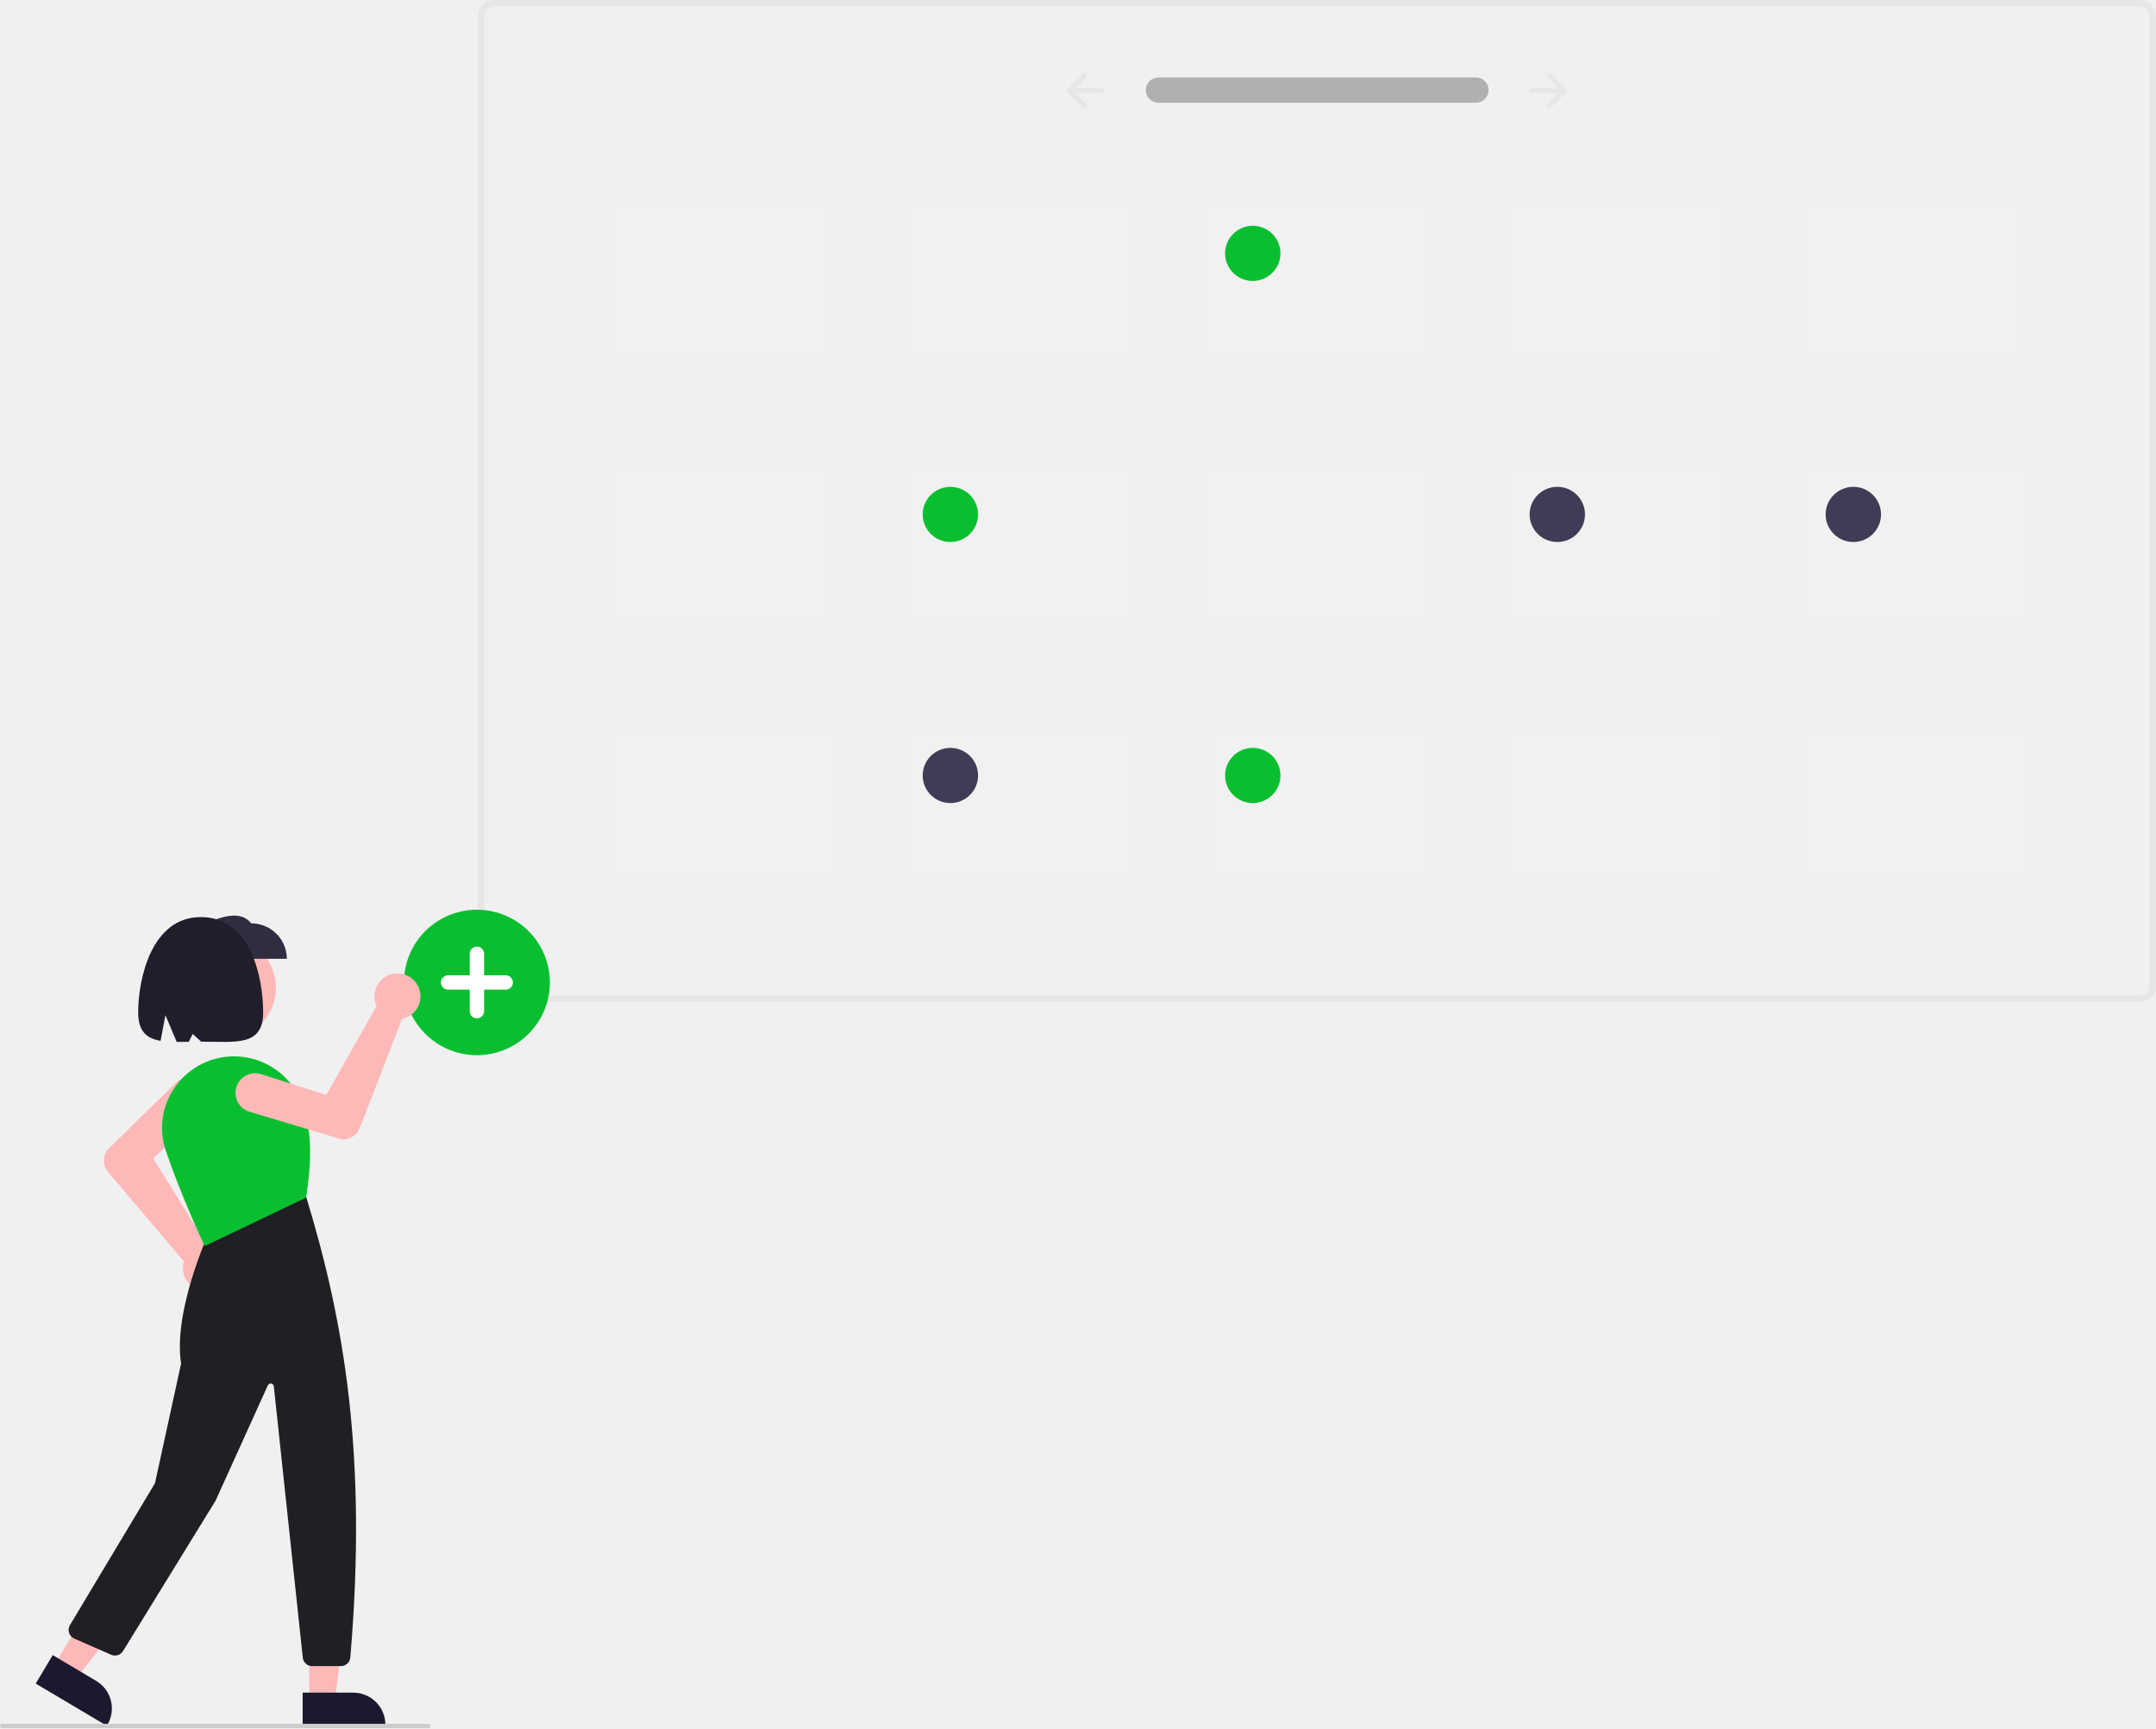
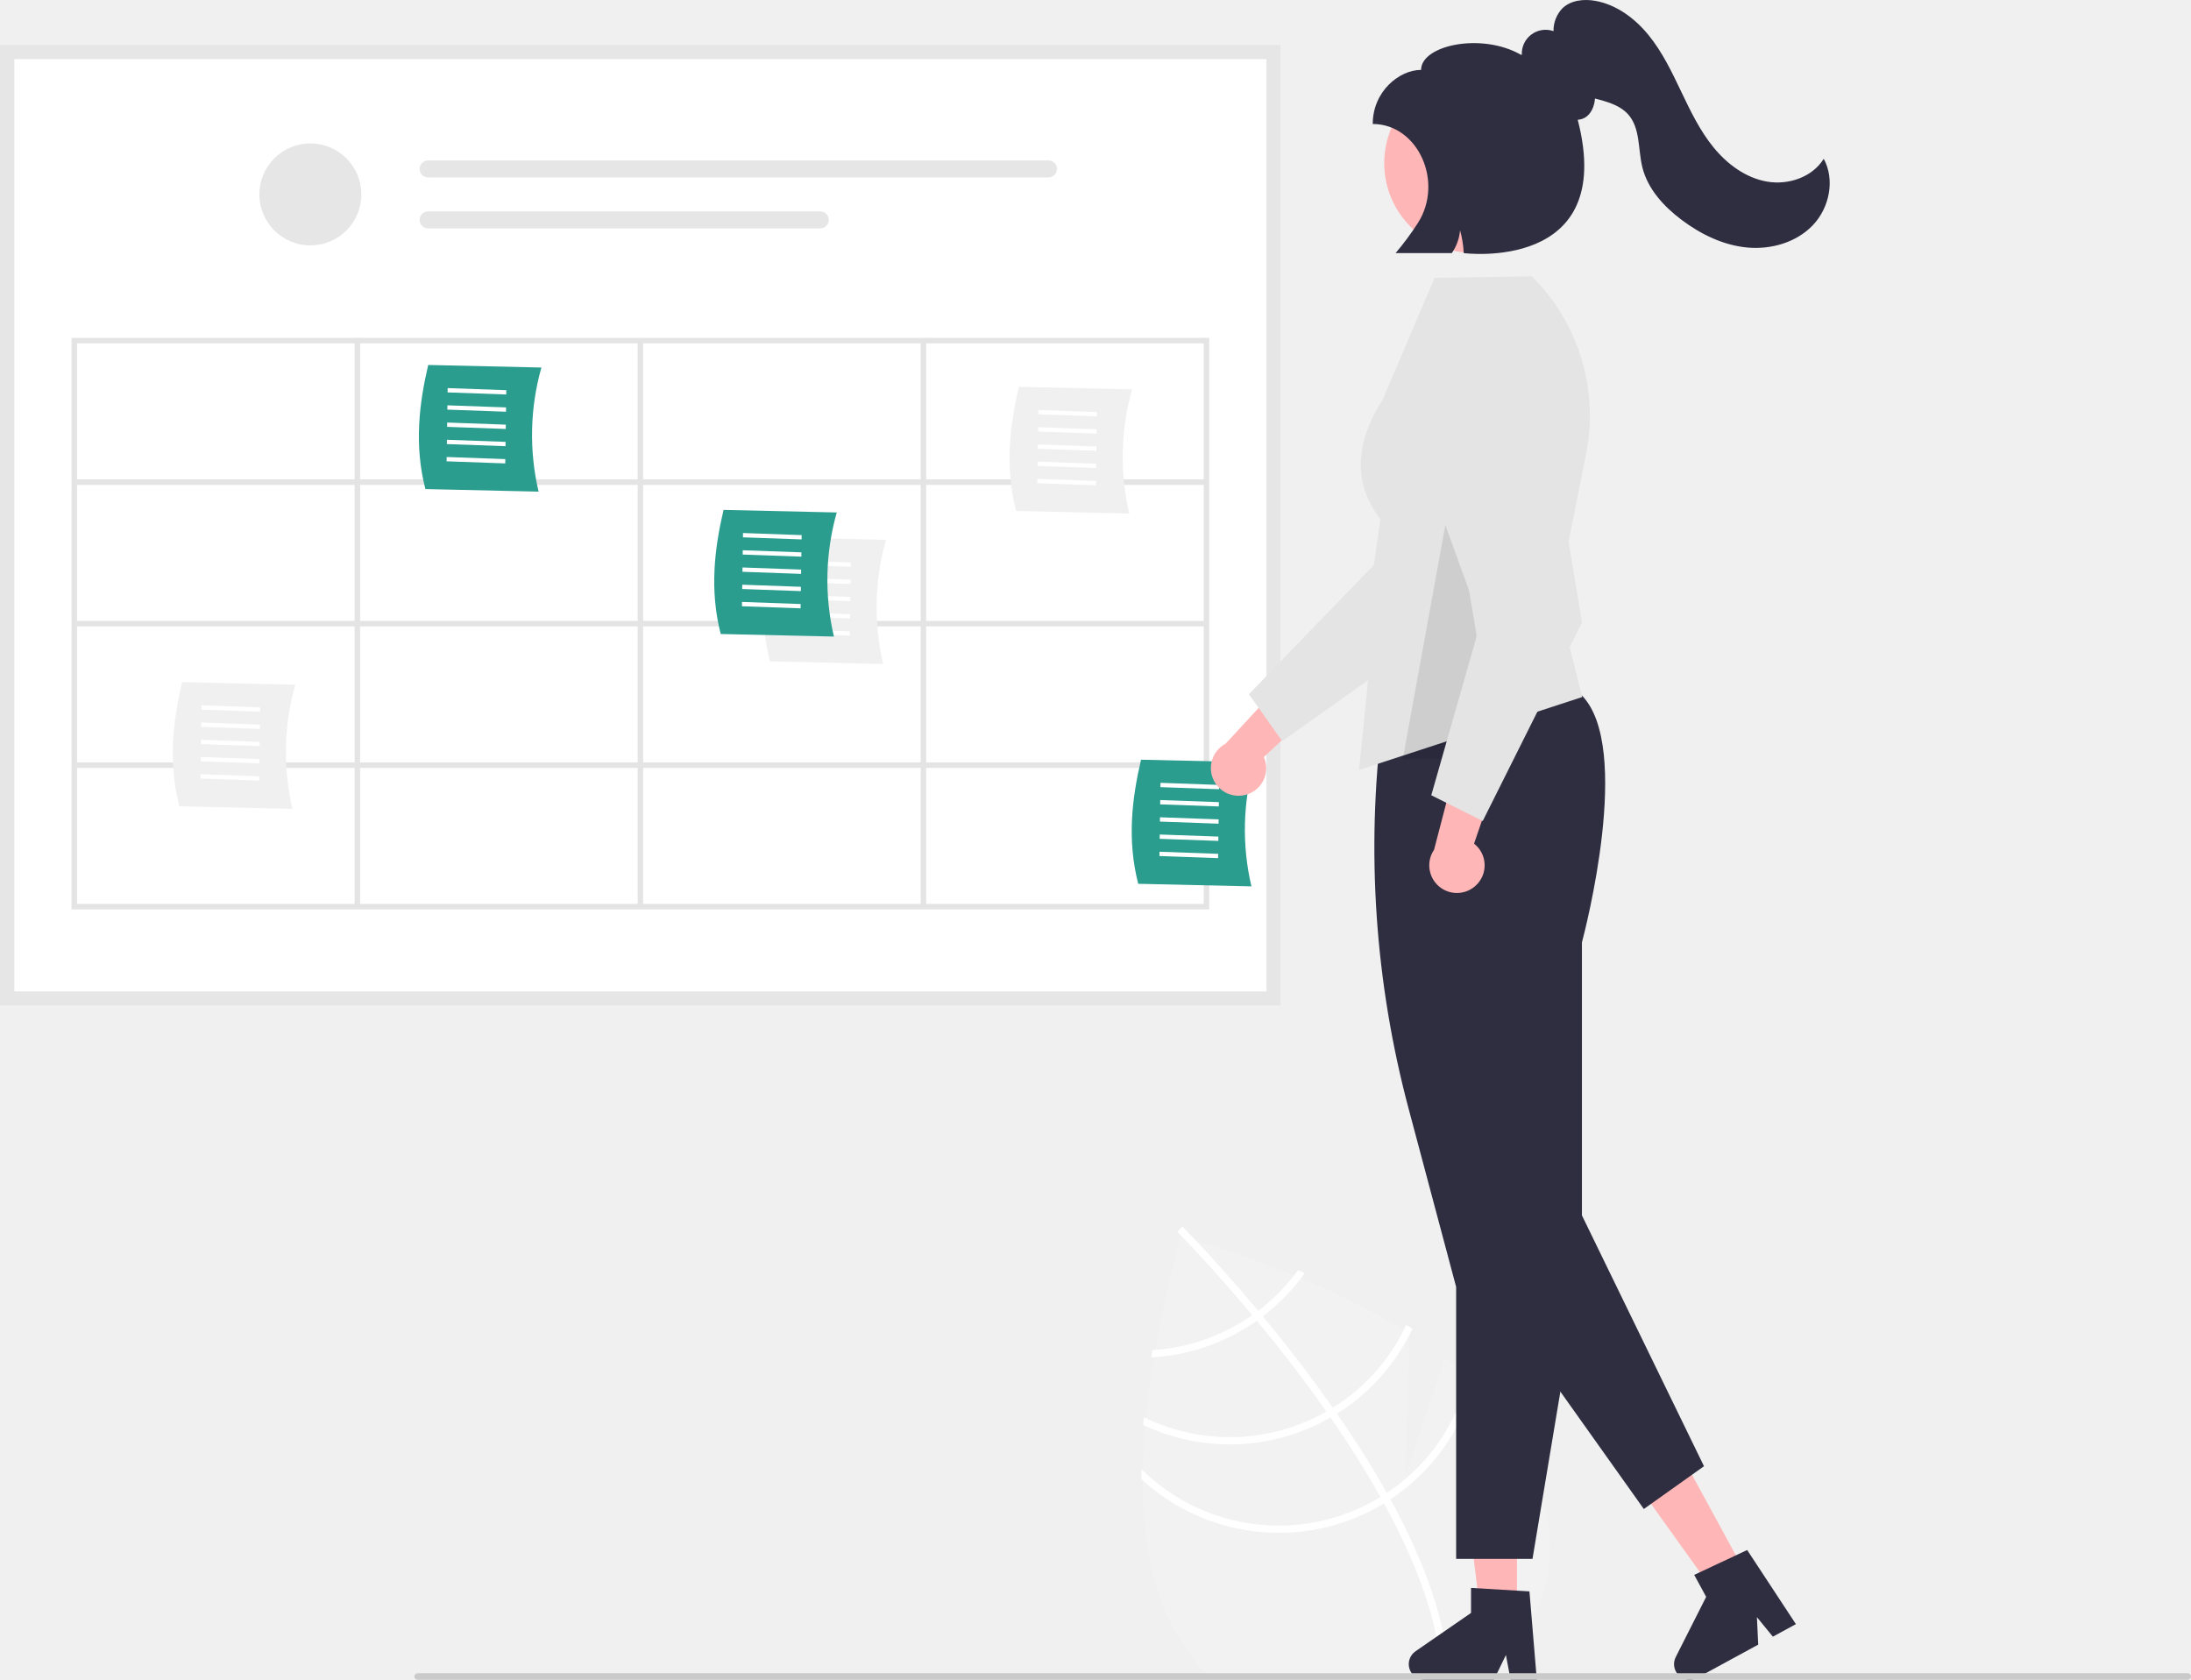
- <svg xmlns="http://www.w3.org/2000/svg" width="247" height="198" viewBox="0 0 247 198" fill="none">
-   <g clip-path="url(#clip0_626_42)">
-     <path d="M245.17 114.774H56.576C56.091 114.774 55.626 114.581 55.282 114.24C54.939 113.898 54.746 113.434 54.746 112.951V1.824C54.746 1.34 54.939 0.877 55.282 0.535C55.626 0.193 56.091 0.001 56.576 0H245.17C245.655 0.001 246.12 0.193 246.463 0.535C246.806 0.877 246.999 1.34 247 1.824V112.951C246.999 113.434 246.806 113.898 246.463 114.24C246.12 114.581 245.655 114.774 245.17 114.774ZM56.576 0.729C56.285 0.73 56.006 0.845 55.8 1.05C55.594 1.255 55.478 1.534 55.478 1.824V112.951C55.478 113.241 55.594 113.519 55.8 113.724C56.006 113.929 56.285 114.044 56.576 114.045H245.17C245.461 114.044 245.74 113.929 245.946 113.724C246.152 113.519 246.268 113.241 246.268 112.951V1.824C246.268 1.534 246.152 1.255 245.946 1.05C245.74 0.845 245.461 0.73 245.17 0.729H56.576Z" fill="#E6E6E6" />
-     <path d="M132.694 8.875C132.313 8.882 131.951 9.037 131.684 9.307C131.417 9.578 131.267 9.942 131.267 10.321C131.267 10.7 131.417 11.065 131.684 11.335C131.951 11.605 132.313 11.761 132.694 11.767H169.067C169.451 11.773 169.822 11.626 170.098 11.36C170.374 11.094 170.533 10.73 170.54 10.347C170.546 9.964 170.401 9.594 170.135 9.319C169.868 9.043 169.503 8.883 169.119 8.875L169.115 8.875C169.099 8.875 169.083 8.875 169.067 8.875H132.694Z" fill="#B0B0B0" />
-     <path d="M177.316 8.473C177.262 8.526 177.232 8.598 177.232 8.674C177.232 8.749 177.262 8.822 177.316 8.875L177.316 8.875L178.541 10.096H175.52C175.444 10.097 175.372 10.127 175.318 10.18C175.265 10.233 175.235 10.306 175.235 10.381C175.235 10.456 175.265 10.528 175.318 10.582C175.372 10.635 175.444 10.665 175.52 10.665H178.541L177.316 11.887C177.289 11.913 177.268 11.945 177.254 11.979C177.24 12.014 177.232 12.051 177.232 12.088C177.232 12.125 177.24 12.162 177.254 12.197C177.268 12.231 177.289 12.263 177.316 12.289C177.342 12.316 177.374 12.336 177.409 12.351C177.443 12.365 177.48 12.373 177.518 12.373C177.555 12.373 177.592 12.365 177.627 12.351C177.662 12.337 177.693 12.316 177.72 12.289L179.432 10.582C179.486 10.529 179.516 10.456 179.516 10.381C179.516 10.305 179.486 10.233 179.432 10.18L177.72 8.473C177.693 8.446 177.662 8.425 177.627 8.411C177.592 8.397 177.555 8.389 177.518 8.389C177.48 8.389 177.443 8.397 177.409 8.411C177.374 8.425 177.343 8.446 177.316 8.473L177.316 8.473Z" fill="#E6E6E6" />
-     <path d="M124.43 8.473C124.483 8.526 124.513 8.598 124.513 8.674C124.513 8.749 124.483 8.822 124.43 8.875L124.43 8.875L123.204 10.096H126.226C126.264 10.096 126.301 10.104 126.336 10.118C126.371 10.132 126.402 10.153 126.429 10.179C126.455 10.206 126.476 10.237 126.491 10.271C126.505 10.306 126.513 10.343 126.513 10.381C126.513 10.418 126.506 10.455 126.491 10.49C126.477 10.524 126.456 10.556 126.429 10.582C126.403 10.609 126.371 10.63 126.336 10.644C126.302 10.658 126.264 10.665 126.227 10.665H123.204L124.43 11.887C124.456 11.913 124.477 11.945 124.492 11.979C124.506 12.014 124.513 12.051 124.513 12.088C124.513 12.125 124.506 12.162 124.492 12.197C124.477 12.231 124.456 12.263 124.43 12.289C124.403 12.316 124.372 12.337 124.337 12.351C124.303 12.365 124.265 12.373 124.228 12.373C124.191 12.373 124.153 12.365 124.119 12.351C124.084 12.337 124.053 12.316 124.026 12.289L122.313 10.582C122.26 10.529 122.23 10.456 122.23 10.381C122.23 10.305 122.26 10.233 122.313 10.18L124.026 8.473C124.08 8.419 124.152 8.389 124.228 8.389C124.304 8.389 124.376 8.419 124.43 8.473L124.43 8.473Z" fill="#E6E6E6" />
-     <path d="M54.637 120.896C52.983 120.896 51.366 120.407 49.991 119.491C48.616 118.575 47.544 117.274 46.911 115.751C46.279 114.228 46.113 112.552 46.436 110.936C46.758 109.319 47.555 107.834 48.724 106.669C49.894 105.503 51.383 104.709 53.005 104.388C54.627 104.066 56.309 104.231 57.837 104.862C59.364 105.493 60.67 106.561 61.589 107.932C62.508 109.302 62.998 110.913 62.998 112.562C62.998 114.772 62.117 116.892 60.549 118.455C58.981 120.018 56.854 120.896 54.637 120.896Z" fill="#09BF30" />
-     <path d="M57.936 111.74H55.462V109.273C55.462 109.055 55.375 108.846 55.22 108.692C55.065 108.538 54.855 108.451 54.637 108.451C54.418 108.451 54.208 108.538 54.053 108.692C53.899 108.846 53.812 109.055 53.812 109.273V111.74H51.337C51.119 111.74 50.909 111.826 50.754 111.98C50.599 112.134 50.513 112.344 50.513 112.562C50.513 112.78 50.599 112.989 50.754 113.143C50.909 113.297 51.119 113.384 51.337 113.384H53.812V115.85C53.812 116.068 53.899 116.277 54.053 116.431C54.208 116.585 54.418 116.672 54.637 116.672C54.855 116.672 55.065 116.585 55.22 116.431C55.375 116.277 55.462 116.068 55.462 115.85V113.384H57.936C58.155 113.384 58.365 113.297 58.519 113.143C58.674 112.989 58.761 112.78 58.761 112.562C58.761 112.344 58.674 112.134 58.519 111.98C58.365 111.826 58.155 111.74 57.936 111.74Z" fill="white" />
-     <path d="M95.124 23.679H69.995V40.7H95.124V23.679Z" fill="#F1F1F1" />
-     <path d="M129.281 23.679H104.151V40.7H129.281V23.679Z" fill="#F1F1F1" />
-     <path d="M163.438 23.679H138.308V40.7H163.438V23.679Z" fill="#F1F1F1" />
-     <path d="M197.595 23.679H172.465V40.7H197.595V23.679Z" fill="#F1F1F1" />
-     <path d="M231.751 23.679H206.622V40.7H231.751V23.679Z" fill="#F1F1F1" />
-     <path d="M95.216 53.588H70.087V70.61H95.216V53.588Z" fill="#F1F1F1" />
-     <path d="M129.373 53.588H104.243V70.61H129.373V53.588Z" fill="#F1F1F1" />
-     <path d="M163.53 53.588H138.4V70.61H163.53V53.588Z" fill="#F1F1F1" />
-     <path d="M197.687 53.588H172.557V70.61H197.687V53.588Z" fill="#F1F1F1" />
-     <path d="M231.844 53.588H206.714V70.61H231.844V53.588Z" fill="#F1F1F1" />
-     <path d="M95.308 83.498H70.179V100.519H95.308V83.498Z" fill="#F1F1F1" />
-     <path d="M129.465 83.498H104.336V100.519H129.465V83.498Z" fill="#F1F1F1" />
-     <path d="M163.622 83.498H138.492V100.519H163.622V83.498Z" fill="#F1F1F1" />
-     <path d="M197.779 83.498H172.649V100.519H197.779V83.498Z" fill="#F1F1F1" />
-     <path d="M231.936 83.498H206.806V100.519H231.936V83.498Z" fill="#F1F1F1" />
-     <path d="M143.524 32.19C145.275 32.19 146.695 30.774 146.695 29.029C146.695 27.283 145.275 25.867 143.524 25.867C141.772 25.867 140.352 27.283 140.352 29.029C140.352 30.774 141.772 32.19 143.524 32.19Z" fill="#09BF30" />
-     <path d="M108.879 62.099C110.631 62.099 112.051 60.684 112.051 58.938C112.051 57.192 110.631 55.777 108.879 55.777C107.127 55.777 105.707 57.192 105.707 58.938C105.707 60.684 107.127 62.099 108.879 62.099Z" fill="#09BF30" />
-     <path d="M143.524 92.008C145.275 92.008 146.695 90.593 146.695 88.847C146.695 87.102 145.275 85.686 143.524 85.686C141.772 85.686 140.352 87.102 140.352 88.847C140.352 90.593 141.772 92.008 143.524 92.008Z" fill="#09BF30" />
-     <path d="M178.413 62.099C180.164 62.099 181.584 60.684 181.584 58.938C181.584 57.192 180.164 55.777 178.413 55.777C176.661 55.777 175.241 57.192 175.241 58.938C175.241 60.684 176.661 62.099 178.413 62.099Z" fill="#3F3D56" />
-     <path d="M212.325 62.099C214.077 62.099 215.497 60.684 215.497 58.938C215.497 57.192 214.077 55.777 212.325 55.777C210.574 55.777 209.154 57.192 209.154 58.938C209.154 60.684 210.574 62.099 212.325 62.099Z" fill="#3F3D56" />
-     <path d="M108.879 92.008C110.631 92.008 112.051 90.593 112.051 88.847C112.051 87.102 110.631 85.686 108.879 85.686C107.127 85.686 105.707 87.102 105.707 88.847C105.707 90.593 107.127 92.008 108.879 92.008Z" fill="#3F3D56" />
-     <path d="M25.719 119.04C28.973 119.04 31.61 116.412 31.61 113.169C31.61 109.926 28.973 107.297 25.719 107.297C22.466 107.297 19.828 109.926 19.828 113.169C19.828 116.412 22.466 119.04 25.719 119.04Z" fill="#FFB8B8" />
-     <path d="M23.592 147.911C23.518 147.911 23.444 147.908 23.369 147.901C22.998 147.87 22.638 147.762 22.313 147.583C21.988 147.404 21.704 147.158 21.48 146.862C21.256 146.566 21.098 146.226 21.015 145.865C20.933 145.504 20.927 145.129 21 144.766C21.017 144.681 21.039 144.598 21.065 144.516L12.37 134.267C12.087 133.93 11.92 133.511 11.895 133.073C11.869 132.634 11.986 132.199 12.228 131.832L12.244 131.813L20.07 124.122C20.497 123.702 21.074 123.469 21.674 123.474C22.273 123.478 22.847 123.72 23.268 124.145C23.689 124.571 23.923 125.146 23.919 125.743C23.915 126.341 23.673 126.913 23.246 127.333C23.237 127.342 23.227 127.352 23.217 127.362L17.549 132.732L23.754 142.658C23.871 142.665 23.988 142.679 24.104 142.701C24.746 142.829 25.317 143.19 25.707 143.714C26.097 144.238 26.277 144.888 26.214 145.537C26.15 146.186 25.846 146.789 25.362 147.227C24.878 147.666 24.247 147.91 23.592 147.911Z" fill="#FFB8B8" />
-     <path d="M35.422 194.884H38.362L39.761 183.579L35.421 183.58L35.422 194.884Z" fill="#FFB8B8" />
-     <path d="M34.672 193.927L40.462 193.927H40.463C40.947 193.927 41.427 194.022 41.875 194.207C42.323 194.391 42.73 194.662 43.072 195.004C43.415 195.345 43.687 195.751 43.872 196.197C44.058 196.643 44.153 197.122 44.153 197.605V197.724L34.672 197.725L34.672 193.927Z" fill="#1A192F" />
-     <path d="M6.195 190.832L8.721 192.331L15.726 183.331L11.997 181.119L6.195 190.832Z" fill="#FFB8B8" />
-     <path d="M6.041 189.627L11.017 192.58L11.017 192.58C11.858 193.079 12.466 193.89 12.706 194.836C12.947 195.781 12.801 196.784 12.3 197.622L12.3 197.622L12.239 197.725L4.092 192.89L6.041 189.627Z" fill="#1A192F" />
-     <path d="M39.056 190.891H35.763C35.497 190.891 35.239 190.793 35.041 190.616C34.843 190.438 34.718 190.193 34.69 189.929L31.37 158.829C31.362 158.751 31.328 158.677 31.274 158.62C31.219 158.563 31.148 158.525 31.07 158.513C30.992 158.5 30.912 158.514 30.842 158.551C30.773 158.588 30.717 158.648 30.685 158.719L24.696 171.936L14.094 189.166C13.957 189.387 13.744 189.552 13.495 189.629C13.247 189.707 12.978 189.692 12.739 189.589L8.504 187.731C8.364 187.67 8.238 187.579 8.136 187.466C8.034 187.353 7.957 187.219 7.91 187.073C7.864 186.928 7.849 186.775 7.866 186.623C7.884 186.472 7.933 186.326 8.012 186.195L17.758 169.929L20.747 156.225C19.807 150.282 23.838 141.446 23.878 141.357L23.898 141.314L35 136.989L35.056 137.057C39.434 151.377 42.102 166.788 40.132 189.905C40.108 190.174 39.984 190.423 39.785 190.605C39.586 190.788 39.326 190.889 39.056 190.891Z" fill="#1F1F24" />
-     <path d="M23.451 142.762L23.399 142.654C23.375 142.602 20.906 137.413 19.003 131.867C18.637 130.794 18.499 129.658 18.597 128.529C18.695 127.401 19.027 126.305 19.572 125.311C20.125 124.307 20.88 123.428 21.791 122.729C22.702 122.031 23.748 121.53 24.864 121.256C26.8 120.793 28.839 121.039 30.609 121.949C32.379 122.859 33.762 124.373 34.506 126.214C36.016 129.976 35.534 133.992 35.082 137.15L35.073 137.213L35.015 137.24L23.451 142.762Z" fill="#09BF30" />
-     <path d="M32.862 109.852H23.508V105.788C25.561 104.975 27.57 104.284 28.784 105.788C29.866 105.788 30.903 106.216 31.668 106.979C32.432 107.741 32.862 108.774 32.862 109.852H32.862Z" fill="#2F2E41" />
-     <path d="M22.99 105.071C17.398 105.071 15.832 112.057 15.832 115.999C15.832 118.197 16.83 118.983 18.397 119.249L18.951 116.307L20.247 119.375C20.687 119.378 21.15 119.369 21.629 119.36L22.069 118.458L23.049 119.344C26.974 119.35 30.147 119.92 30.147 115.999C30.147 112.057 28.774 105.071 22.99 105.071Z" fill="#1F1E2A" />
-     <path d="M47.846 112.89C47.882 112.955 47.915 113.022 47.945 113.09C48.095 113.429 48.172 113.796 48.171 114.166C48.169 114.537 48.089 114.903 47.935 115.24C47.782 115.578 47.559 115.879 47.28 116.125C47.002 116.37 46.674 116.555 46.319 116.665C46.237 116.691 46.153 116.712 46.068 116.728L41.213 129.247C41.052 129.656 40.764 130.003 40.39 130.235C40.016 130.468 39.577 130.575 39.137 130.539L39.113 130.534L28.589 127.377C28.014 127.204 27.532 126.811 27.248 126.284C26.964 125.758 26.902 125.14 27.075 124.567C27.248 123.995 27.642 123.514 28.17 123.231C28.699 122.948 29.319 122.886 29.893 123.059C29.906 123.062 29.919 123.067 29.932 123.071L37.379 125.453L43.144 115.267C43.093 115.161 43.05 115.052 43.014 114.94C42.819 114.318 42.863 113.645 43.137 113.053C43.411 112.46 43.897 111.991 44.499 111.735C45.101 111.48 45.777 111.457 46.396 111.67C47.014 111.883 47.531 112.318 47.846 112.89L47.846 112.89Z" fill="#FFB8B8" />
-     <path d="M49.067 198H0.254C0.187 198 0.122 197.973 0.074 197.926C0.027 197.878 0 197.814 0 197.747C0 197.679 0.027 197.615 0.074 197.567C0.122 197.52 0.187 197.493 0.254 197.493H49.067C49.134 197.493 49.199 197.52 49.246 197.567C49.294 197.615 49.321 197.679 49.321 197.747C49.321 197.814 49.294 197.878 49.246 197.926C49.199 197.973 49.134 198 49.067 198Z" fill="#CCCCCC" />
-   </g>
-   <defs>
-     <clipPath id="clip0_626_42">
-       <rect width="247" height="198" fill="white" />
-     </clipPath>
-   </defs>
+ <svg xmlns="http://www.w3.org/2000/svg" width="801.197" height="614.273" viewBox="0 0 801.197 614.273" role="img" artist="Katerina Limpitsouni" source="https://undraw.co/">
+   <path d="M743.174,755.175c-.781.666-1.587,1.316-2.401,1.957H641.901c-.567-.642-1.135-1.291-1.694-1.957a109.348,109.348,0,0,1-11.999-17.641c-8.117-14.623-10.914-33.793-10.914-53.318,0-1.193.008-2.385.033-3.578.091-5.477.395-10.963.847-16.358.082-.938.165-1.867.255-2.796.732-7.739,1.76-15.272,2.928-22.312.148-.896.296-1.785.452-2.665a365.995,365.995,0,0,1,9.557-41.425s.132.033.386.099c.732.206,2.484.691,5.058,1.456,7.089,2.105,20.404,6.349,35.759,12.657.839.337,1.686.691,2.541,1.053A283.267,283.267,0,0,1,712.728,629.237c.749.452,1.489.913,2.229,1.373v.066l-1.62,52.446,14.475-43.662q4.429,3.368,8.463,6.982c.74.658,1.48,1.332,2.196,2.031a81.027,81.027,0,0,1,15.461,19.286C775.586,706.8,766.498,735.502,743.174,755.175Z" transform="translate(-199.4014 -142.8637)" fill="#f2f2f2" />
+   <path d="M729.234,757.132h-2.632c-.016-.65-.041-1.299-.082-1.957-1.061-19.73-9.523-41.516-21.046-62.545-.411-.765-.83-1.546-1.275-2.311-5.593-10.001-11.827-19.787-18.266-29.089-.494-.724-1.004-1.456-1.514-2.179-8.57-12.229-17.419-23.546-25.413-33.209-.559-.691-1.135-1.365-1.702-2.031-11.851-14.211-21.63-24.566-25.553-28.629-.584-.6-1.036-1.061-1.348-1.382-.288-.313-.461-.477-.494-.51l.921-.921.008-.025.938-.921c.033.041.6.584,1.603,1.628.847.864,2.007,2.072,3.43,3.586,4.967,5.264,13.183,14.22,22.691,25.577.551.658,1.118,1.341,1.686,2.023,6.489,7.838,13.521,16.72,20.487,26.268q2.627,3.602,5.099,7.147c.518.724,1.028,1.447,1.521,2.171q10.449,15.075,18.25,28.999l1.299,2.327c13.258,24.179,20.396,45.595,21.318,64.026C729.193,755.832,729.218,756.482,729.234,757.132Z" transform="translate(-199.4014 -142.8637)" fill="#fff" />
+   <path d="M674.017,607.369c-.469.65-.946,1.291-1.447,1.925a70.242,70.242,0,0,1-13.068,12.92c-.716.526-1.448,1.069-2.196,1.595a72.04,72.04,0,0,1-6.333,3.948,70.825,70.825,0,0,1-29.163,8.751c-.329.033-.666.058-.995.074-.148.88-.288,1.76-.444,2.656.329-.016.658-.033.987-.066a73.306,73.306,0,0,0,30.898-9.104,75.178,75.178,0,0,0,6.752-4.227c.74-.518,1.464-1.061,2.179-1.604a73.267,73.267,0,0,0,13.924-13.891c.477-.633.946-1.275,1.406-1.916C675.662,608.068,674.831,607.714,674.017,607.369Z" transform="translate(-199.4014 -142.8637)" fill="#fff" />
+   <path d="M713.625,627.378c-.288.625-.592,1.242-.897,1.859a70.842,70.842,0,0,1-25.955,28.415c-.773.485-1.554.954-2.352,1.398-.239.14-.493.288-.732.419a71.278,71.278,0,0,1-65.259,2.015c-.247-.115-.485-.23-.724-.345-.09.938-.173,1.875-.238,2.821.23.107.469.222.707.321a73.88,73.88,0,0,0,66.789-2.5c.329-.181.65-.362.971-.551.798-.461,1.587-.929,2.36-1.406a73.401,73.401,0,0,0,26.663-29.147c.321-.617.625-1.242.921-1.875C715.13,628.324,714.381,627.847,713.625,627.378Z" transform="translate(-199.4014 -142.8637)" fill="#fff" />
+   <path d="M736.71,644.575c-.14.625-.28,1.25-.436,1.867a71.08,71.08,0,0,1-29.73,42.379c-.765.518-1.554,1.012-2.344,1.497-.847.51-1.694,1.02-2.566,1.497a71.459,71.459,0,0,1-84.307-11.177c-.189-.173-.37-.354-.551-.535,0,1.225-.008,2.434.008,3.652.164.156.337.313.51.461a74.083,74.083,0,0,0,85.623,9.91c.872-.477,1.727-.97,2.558-1.497.806-.477,1.587-.971,2.368-1.48a73.808,73.808,0,0,0,30.627-42.675c.156-.592.312-1.184.452-1.785C738.207,645.965,737.459,645.282,736.71,644.575Z" transform="translate(-199.4014 -142.8637)" fill="#fff" />
+   <path d="M667.757,510.652H199.401v-351.389H667.757Z" transform="translate(-199.4014 -142.8637)" fill="#fff" />
+   <circle cx="113.491" cy="71.094" r="18.643" fill="#e6e6e6" />
+   <path d="M355.949,201.529a3.107,3.107,0,0,0,0,6.214H582.808a3.107,3.107,0,0,0,0-6.214Z" transform="translate(-199.4014 -142.8637)" fill="#e6e6e6" />
+   <path d="M355.949,220.172a3.107,3.107,0,1,0-.013,6.214H499.358a3.107,3.107,0,1,0,0-6.214Z" transform="translate(-199.4014 -142.8637)" fill="#e6e6e6" />
+   <path d="M667.757,510.652H199.401v-351.389H667.757Zm-463.113-5.242H662.515V164.505H204.643Z" transform="translate(-199.4014 -142.8637)" fill="#e6e6e6" />
+   <path d="M225.579,266.422v209h416v-209Zm414,51.75h-101.5v-49.75h101.5Zm-205,0v-49.75h101.5v49.75Zm101.5,2v49.75h-101.5v-49.75Zm-103.5-2h-101.5v-49.75h101.5Zm0,2v49.75h-101.5v-49.75Zm-103.5,49.75h-101.5v-49.75h101.5Zm0,2v49.75h-101.5v-49.75Zm2,0h101.5v49.75h-101.5Zm101.5,51.75v49.75h-101.5v-49.75Zm2,0h101.5v49.75h-101.5Zm0-2v-49.75h101.5v49.75Zm103.5-49.75h101.5v49.75h-101.5Zm0-2v-49.75h101.5v49.75Zm-209-101.5v49.75h-101.5v-49.75Zm-101.5,155.25h101.5v49.75h-101.5Zm310.5,49.75v-49.75h101.5v49.75Z" transform="translate(-199.4014 -142.8637)" fill="#e4e4e4" />
+   <path d="M396.351,322.649l-41.393-.937c-4.14-16.039-2.276-31.31,1.028-45.382l41.393.937A90.629,90.629,0,0,0,396.351,322.649Z" transform="translate(-199.4014 -142.8637)" fill="#2a9d8f" />
+   <polygon points="163.676 143.496 163.698 141.921 185.143 142.687 185.12 144.262 163.676 143.496" fill="#fff" />
+   <polygon points="163.586 149.796 163.608 148.221 185.052 148.988 185.03 150.563 163.586 149.796" fill="#fff" />
+   <polygon points="163.495 156.096 163.518 154.521 184.962 155.288 184.94 156.863 163.495 156.096" fill="#fff" />
+   <polygon points="163.405 162.396 163.427 160.821 184.872 161.588 184.849 163.163 163.405 162.396" fill="#fff" />
+   <polygon points="163.315 168.696 163.337 167.121 184.782 167.888 184.759 169.463 163.315 168.696" fill="#fff" />
+   <path d="M306.351,438.649l-41.393-.937c-4.14-16.039-2.276-31.31,1.028-45.382l41.393.937A90.629,90.629,0,0,0,306.351,438.649Z" transform="translate(-199.4014 -142.8637)" fill="#f0f0f0" />
+   <polygon points="73.676 259.496 73.698 257.921 95.143 258.687 95.12 260.262 73.676 259.496" fill="#fff" />
+   <polygon points="73.586 265.796 73.608 264.221 95.052 264.988 95.03 266.563 73.586 265.796" fill="#fff" />
+   <polygon points="73.495 272.096 73.518 270.521 94.962 271.288 94.94 272.863 73.495 272.096" fill="#fff" />
+   <polygon points="73.405 278.396 73.427 276.821 94.872 277.588 94.849 279.163 73.405 278.396" fill="#fff" />
+   <polygon points="73.315 284.696 73.337 283.121 94.782 283.888 94.759 285.463 73.315 284.696" fill="#fff" />
+   <path d="M522.351,385.649l-41.393-.937c-4.14-16.039-2.276-31.31,1.028-45.382l41.393.937A90.629,90.629,0,0,0,522.351,385.649Z" transform="translate(-199.4014 -142.8637)" fill="#f0f0f0" />
+   <polygon points="289.676 206.496 289.698 204.921 311.143 205.687 311.12 207.262 289.676 206.496" fill="#fff" />
+   <polygon points="289.586 212.796 289.608 211.221 311.052 211.988 311.03 213.563 289.586 212.796" fill="#fff" />
+   <polygon points="289.495 219.096 289.518 217.521 310.962 218.288 310.94 219.863 289.495 219.096" fill="#fff" />
+   <polygon points="289.405 225.396 289.427 223.821 310.872 224.588 310.849 226.163 289.405 225.396" fill="#fff" />
+   <polygon points="289.315 231.696 289.337 230.121 310.782 230.888 310.759 232.463 289.315 231.696" fill="#fff" />
+   <path d="M504.351,375.649l-41.393-.937c-4.14-16.039-2.276-31.31,1.028-45.382l41.393.937A90.629,90.629,0,0,0,504.351,375.649Z" transform="translate(-199.4014 -142.8637)" fill="#2a9d8f" />
+   <polygon points="271.676 196.496 271.698 194.921 293.143 195.687 293.12 197.262 271.676 196.496" fill="#fff" />
+   <polygon points="271.586 202.796 271.608 201.221 293.052 201.988 293.03 203.563 271.586 202.796" fill="#fff" />
+   <polygon points="271.495 209.096 271.518 207.521 292.962 208.288 292.94 209.863 271.495 209.096" fill="#fff" />
+   <polygon points="271.405 215.396 271.427 213.821 292.872 214.588 292.849 216.163 271.405 215.396" fill="#fff" />
+   <polygon points="271.315 221.696 271.337 220.121 292.782 220.888 292.759 222.463 271.315 221.696" fill="#fff" />
+   <path d="M657.017,466.999l-41.393-.937c-4.14-16.039-2.276-31.31,1.028-45.382l41.393.937A90.629,90.629,0,0,0,657.017,466.999Z" transform="translate(-199.4014 -142.8637)" fill="#2a9d8f" />
+   <polygon points="424.342 287.845 424.365 286.27 445.809 287.037 445.786 288.612 424.342 287.845" fill="#fff" />
+   <polygon points="424.252 294.145 424.274 292.57 445.719 293.337 445.696 294.912 424.252 294.145" fill="#fff" />
+   <polygon points="424.161 300.446 424.184 298.871 445.628 299.637 445.606 301.212 424.161 300.446" fill="#fff" />
+   <polygon points="424.071 306.746 424.094 305.171 445.538 305.937 445.515 307.512 424.071 306.746" fill="#fff" />
+   <polygon points="423.981 313.046 424.003 311.471 445.448 312.238 445.425 313.813 423.981 313.046" fill="#fff" />
+   <path d="M612.351,330.649l-41.393-.937c-4.14-16.039-2.276-31.31,1.028-45.382l41.393.937A90.629,90.629,0,0,0,612.351,330.649Z" transform="translate(-199.4014 -142.8637)" fill="#f0f0f0" />
+   <polygon points="379.676 151.496 379.698 149.921 401.143 150.687 401.12 152.262 379.676 151.496" fill="#fff" />
+   <polygon points="379.586 157.796 379.608 156.221 401.052 156.988 401.03 158.563 379.586 157.796" fill="#fff" />
+   <polygon points="379.495 164.096 379.518 162.521 400.962 163.288 400.94 164.863 379.495 164.096" fill="#fff" />
+   <polygon points="379.405 170.396 379.427 168.821 400.872 169.588 400.849 171.163 379.405 170.396" fill="#fff" />
+   <polygon points="379.315 176.696 379.337 175.121 400.782 175.888 400.759 177.463 379.315 176.696" fill="#fff" />
+   <path d="M654.785,433.554a10.056,10.056,0,0,0,6.786-13.846L687.67,395.299l-18.056-4.339-22.016,23.845a10.11,10.11,0,0,0,7.186,18.75Z" transform="translate(-199.4014 -142.8637)" fill="#ffb6b6" />
+   <path d="M668.267,413.892l-12.172-17.161,45.718-47.287,10.616-74.536a25.353,25.353,0,0,1,33.196-20.45h0a25.38,25.38,0,0,1,15.927,32.122l-27.085,80.358Z" transform="translate(-199.4014 -142.8637)" fill="#e4e4e4" />
+   <polygon points="554.708 588.617 541.196 588.616 534.768 536.499 554.711 536.5 554.708 588.617" fill="#ffb6b6" />
+   <path d="M761.378,757.136h-9.588l-1.711-9.052-4.383,9.052h-25.429a5.716,5.716,0,0,1-3.248-10.42l20.307-14.025v-9.151l21.359,1.275Z" transform="translate(-199.4014 -142.8637)" fill="#2f2e41" />
+   <polygon points="638.069 574.867 626.2 581.325 595.643 538.619 613.16 529.088 638.069 574.867" fill="#ffb6b6" />
+   <path d="M856.117,736.792l-8.422,4.583-5.83-7.133.477,10.046-22.336,12.154a5.716,5.716,0,0,1-7.834-7.6l11.134-22.025-4.374-8.038,19.371-9.089Z" transform="translate(-199.4014 -142.8637)" fill="#2f2e41" />
+   <path d="M759.802,712.922H731.878V613.487l-17.287-64.826a371.106,371.106,0,0,1-9.709-142.301l.024-.195.15-.126c.444-.373,44.689-36.957,72.675-8.971,18.864,18.864,1.138,86.696.146,90.419V604.422Z" transform="translate(-199.4014 -142.8637)" fill="#2f2e41" />
+   <path d="M696.378,424.422l9-90c-1.169-2.454-18-18-.402-45.333l19.008-44.618,35.597-.553.15.15a71.703,71.703,0,0,1,19.648,64.894l-10.489,52.447,9.088,36.354Z" transform="translate(-199.4014 -142.8637)" fill="#e4e4e4" />
+   <polygon points="543.742 471.137 601.106 551.824 623.111 536.179 575.202 437.728 543.742 471.137" fill="#2f2e41" />
+   <circle cx="539.056" cy="59.668" r="32.87" fill="#ffb6b6" />
+   <polygon points="530.977 178.558 539.977 232.558 530.977 277.558 512.977 277.558 521.159 232.558 530.977 178.558" opacity="0.1" />
+   <path d="M738.965,466.787a10.056,10.056,0,0,0-.532-15.41l11.532-33.823-17.972,4.673-8.196,31.402A10.11,10.11,0,0,0,738.965,466.787Z" transform="translate(-199.4014 -142.8637)" fill="#ffb6b6" />
+   <path d="M741.602,443.093l-18.818-9.409L740.853,370.44l-25.729-70.755a25.353,25.353,0,0,1,19.658-33.671h0A25.38,25.38,0,0,1,763.957,286.854l13.941,83.646Z" transform="translate(-199.4014 -142.8637)" fill="#e4e4e4" />
+   <path d="M1000.599,755.942a1.187,1.187,0,0,1-1.19,1.19h-647.29a1.19,1.19,0,1,1,0-2.38h647.29A1.193,1.193,0,0,1,1000.599,755.942Z" transform="translate(-199.4014 -142.8637)" fill="#cacaca" />
+   <path d="M866.296,200.925c-4.147,6.732-12.931,9.7-20.722,8.352-7.791-1.348-14.561-6.377-19.562-12.501-5-6.125-8.459-13.335-11.863-20.471-3.404-7.137-6.847-14.352-11.822-20.497-4.975-6.145-11.71-11.213-19.49-12.624-4.234-.768-9.03-.261-12.119,2.734a11.802,11.802,0,0,0-3.238,8.331,8.703,8.703,0,0,0-11.582,8.637c-.115-.002-.229-.01-.344-.01-14.496-8.242-36.499-3.454-36.499,5.546-7.954,0-17.676,7.855-17.676,19.784v0c16.448,0,26.128,21.075,16.526,36.186a103.288,103.288,0,0,1-8.18,11.031H730.293a17.137,17.137,0,0,0,3.018-8.371,38.504,38.504,0,0,1,1.346,8.371s56.185,7.24,41.683-48.763a5.868,5.868,0,0,0,2.718-.824c2.19-1.32,3.382-4.111,3.591-6.943q.813.217,1.621.434c3.866,1.044,7.881,2.396,10.534,5.394,4.484,5.068,3.541,12.761,5.169,19.329,1.964,7.921,7.838,14.328,14.364,19.228,7.011,5.265,15.201,9.265,23.93,10.096,8.729.83,18.017-1.824,24.065-8.172S870.487,208.626,866.296,200.925Z" transform="translate(-199.4014 -142.8637)" fill="#2f2e41" />
</svg>
